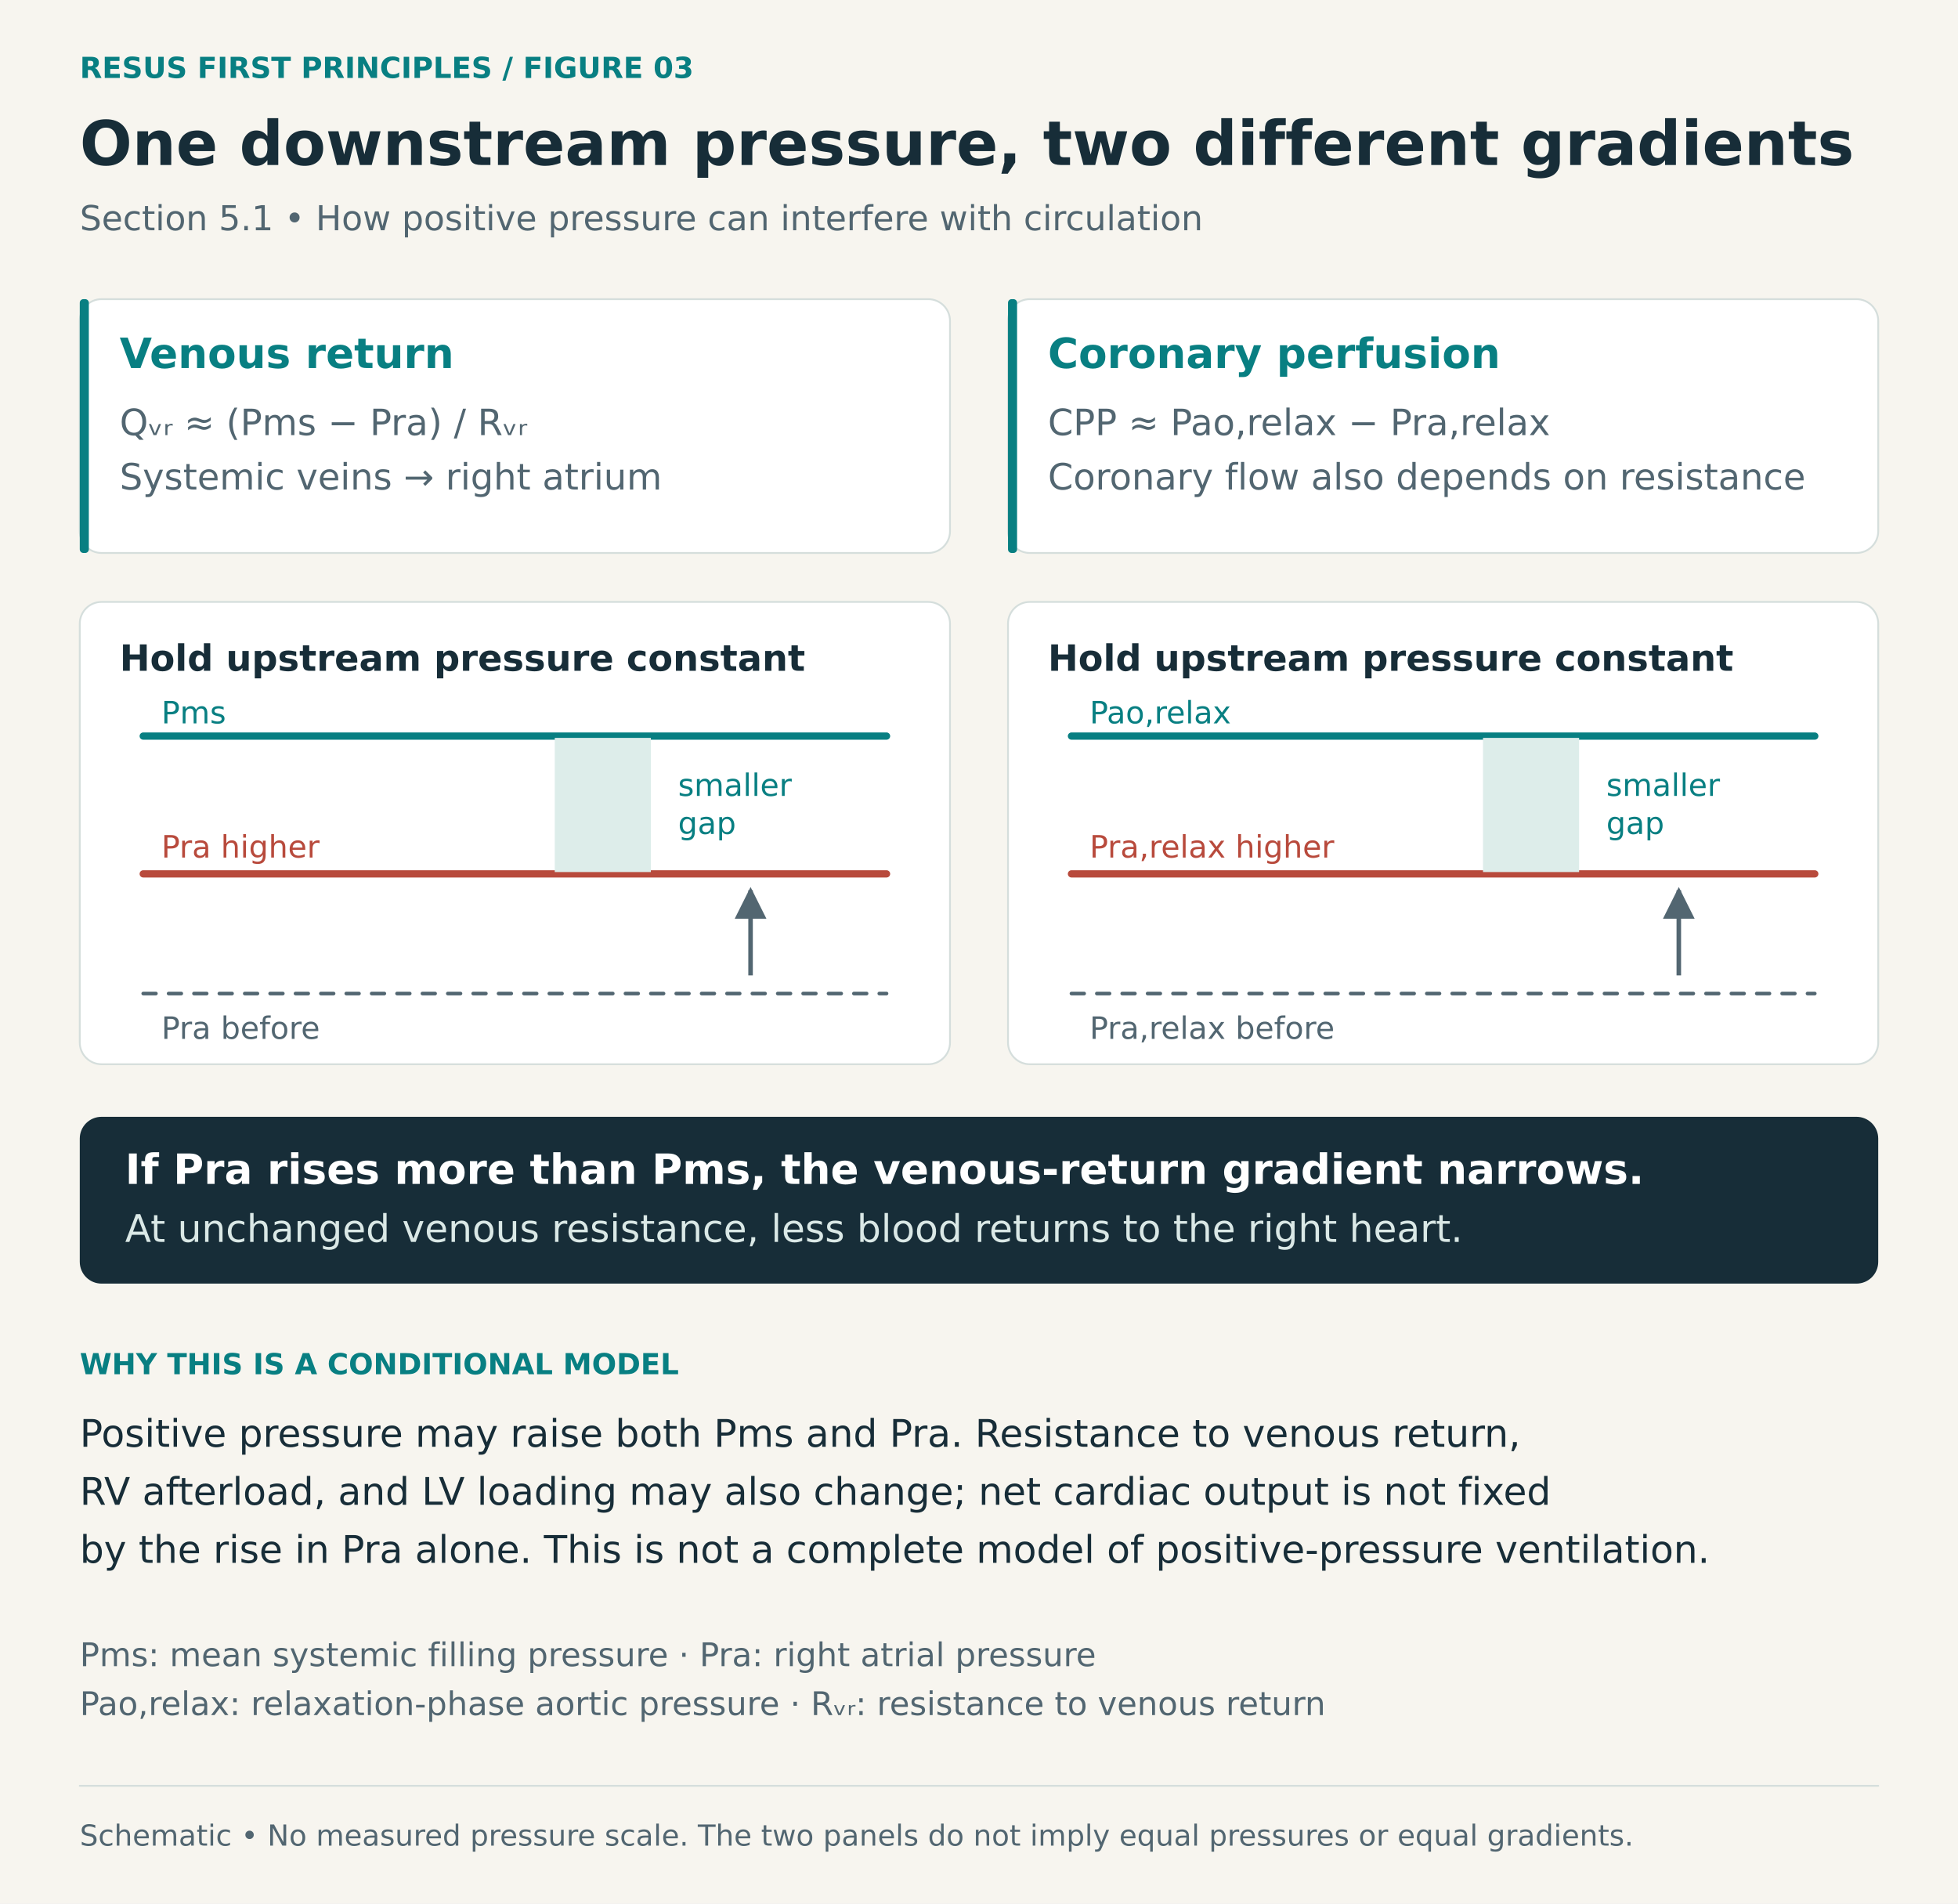
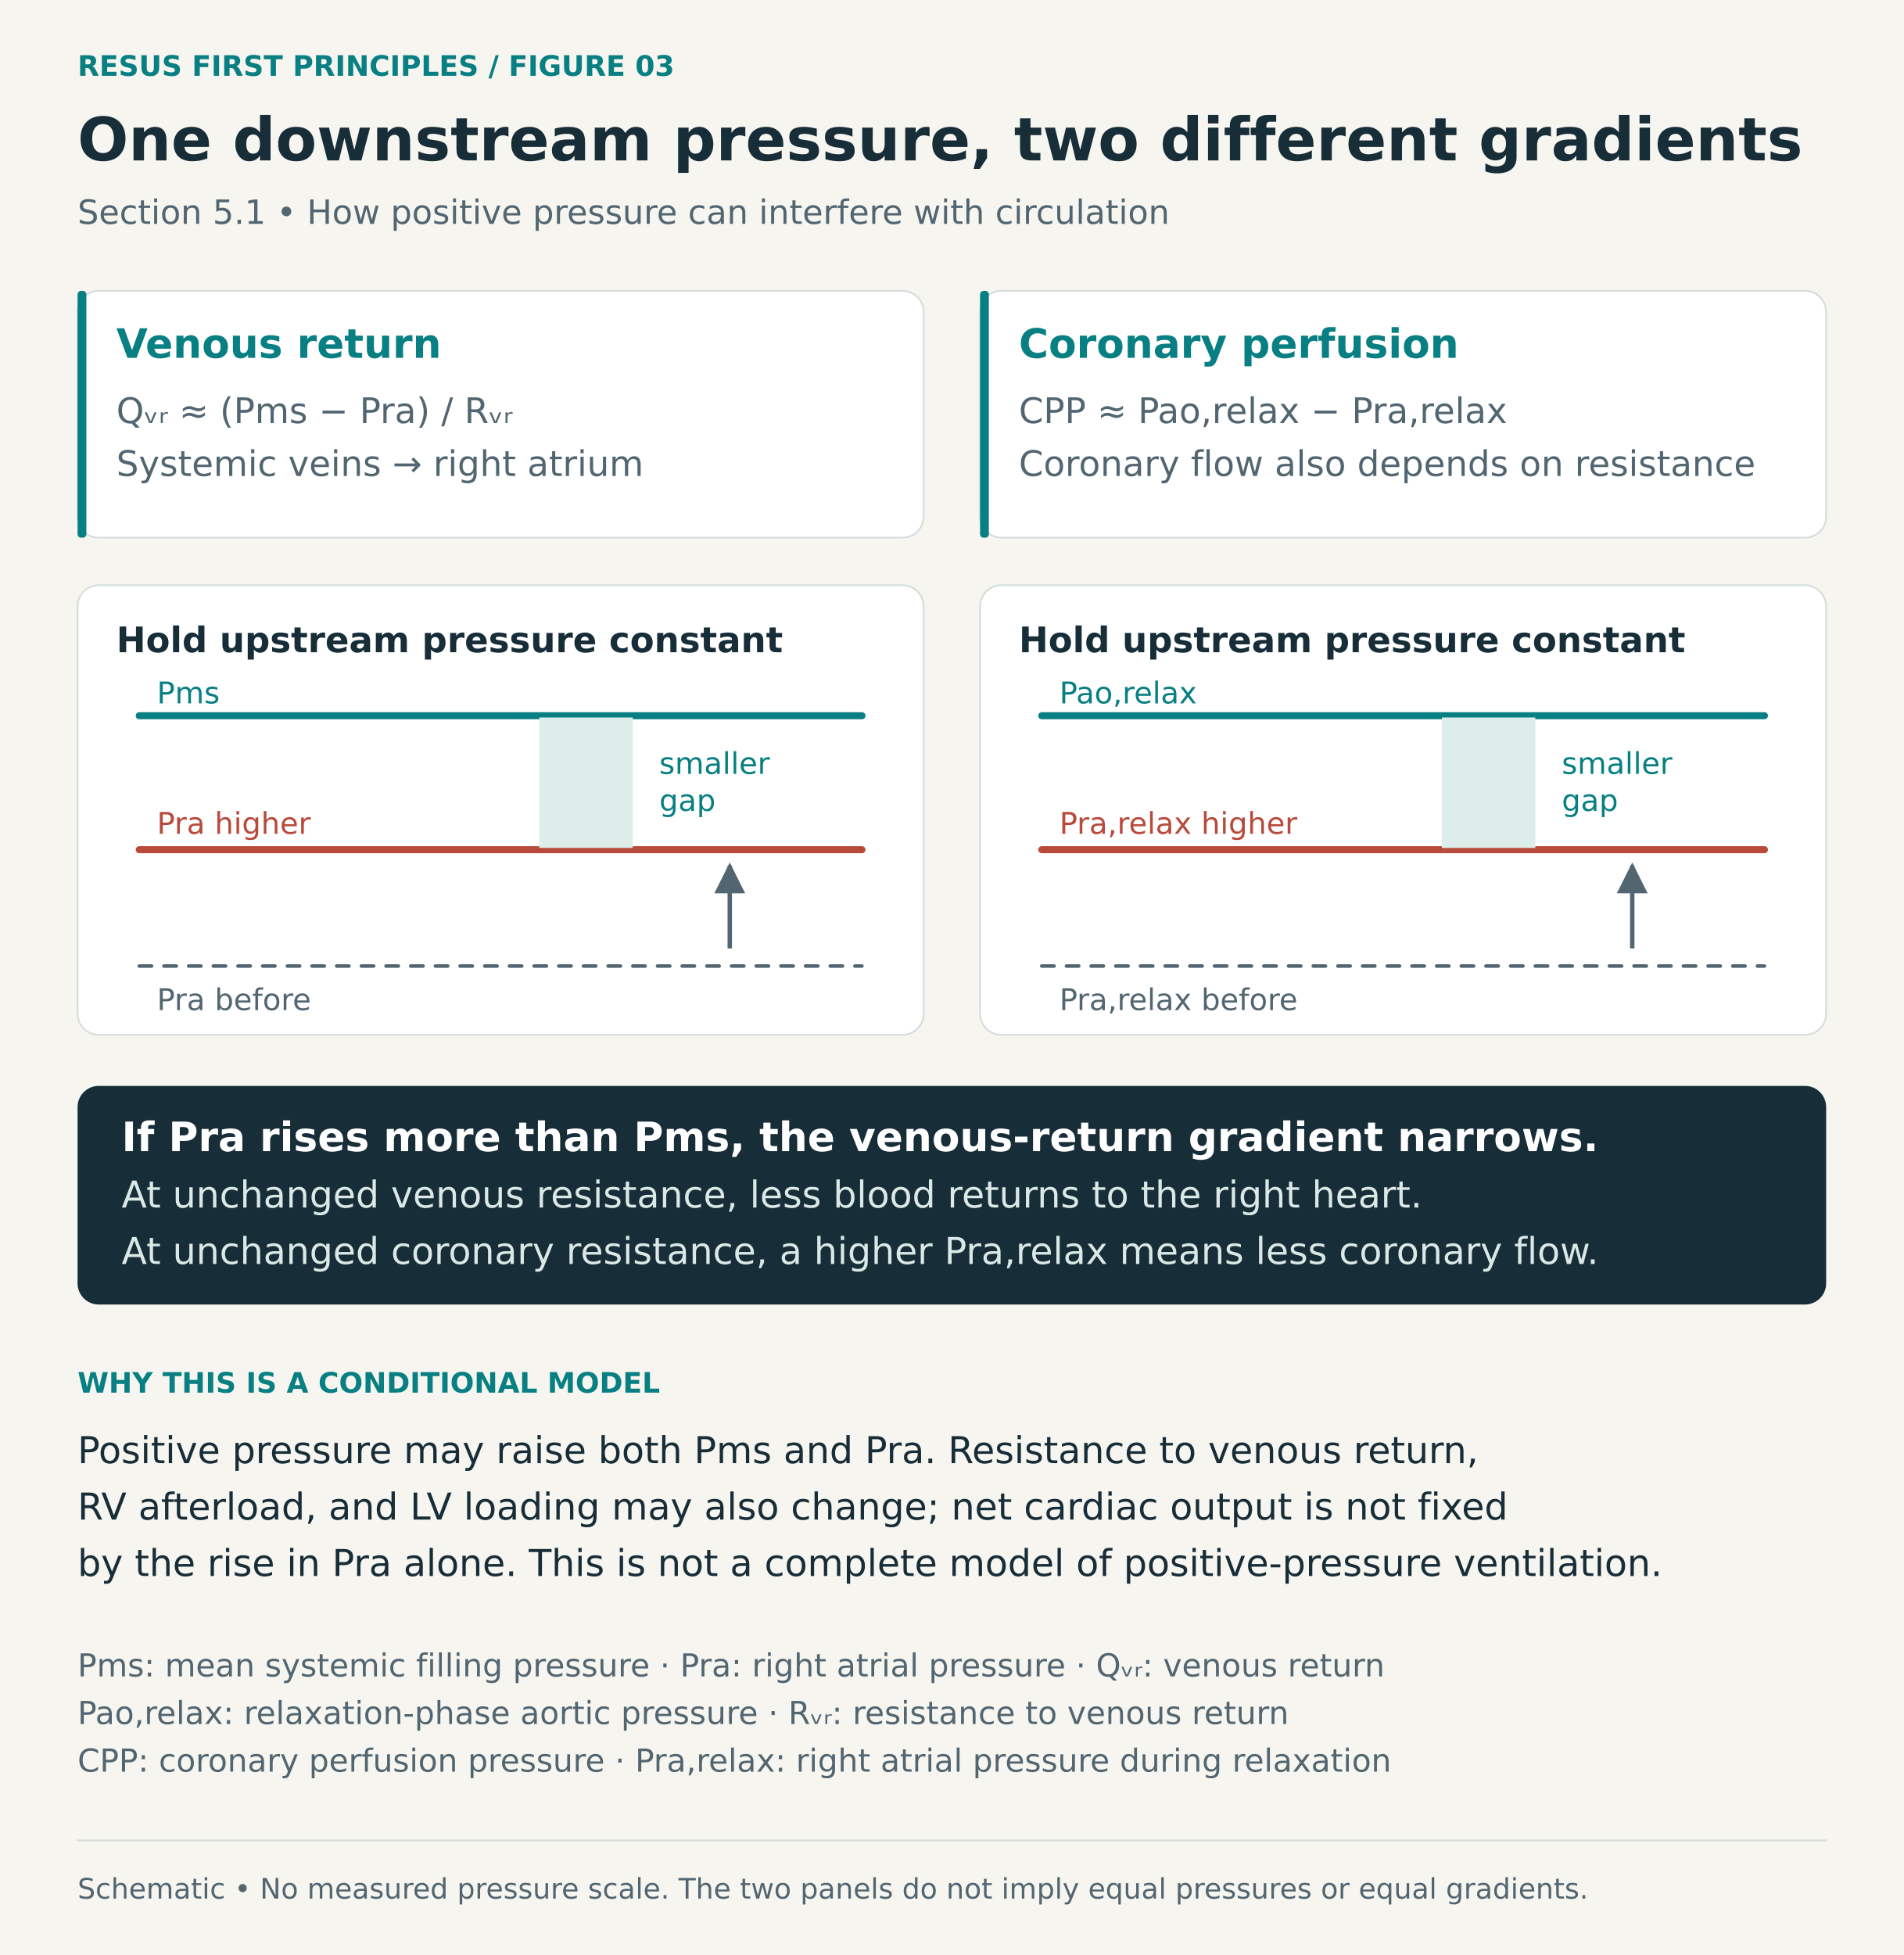
- <svg xmlns="http://www.w3.org/2000/svg" width="1080" height="1050" viewBox="0 0 1080 1050" role="img" aria-labelledby="title desc">
+ <svg xmlns="http://www.w3.org/2000/svg" width="1080" height="1109" viewBox="0 0 1080 1109" role="img" aria-labelledby="title desc">
  <defs>
    <marker id="arrow" viewBox="0 0 10 10" refX="9" refY="5" markerWidth="7" markerHeight="7" orient="auto-start-reverse">
      <path d="M0 0 L10 5 L0 10Z" fill="#526671" />
    </marker>
  </defs>
-   <rect x="0" y="0" width="1080" height="1050" rx="0" fill="#F7F5EF" />
+   <rect x="0" y="0" width="1080" height="1109" rx="0" fill="#F7F5EF" />
  <text x="44" y="43" font-family="DejaVu Sans, sans-serif" font-size="16" fill="#087F82" font-weight="600" text-anchor="start">RESUS FIRST PRINCIPLES  /  FIGURE 03</text>
  <text x="44" y="91" font-family="DejaVu Sans, sans-serif" font-size="34" fill="#172D38" font-weight="600" text-anchor="start">One downstream pressure, two different gradients</text>
  <text x="44" y="127" font-family="DejaVu Sans, sans-serif" font-size="19" fill="#526671" font-weight="400" text-anchor="start">Section 5.1 • How positive pressure can interfere with circulation</text>
  <rect x="44" y="165" width="480" height="140" rx="12" fill="#FFFFFF" stroke="#D5DEDC" />
  <rect x="44" y="165" width="5" height="140" rx="2" fill="#087F82" />
  <text x="66" y="203" font-family="DejaVu Sans, sans-serif" font-size="23" fill="#087F82" font-weight="600" text-anchor="start">Venous return</text>
  <text x="66" y="240" font-family="DejaVu Sans, sans-serif" font-size="20" fill="#526671" font-weight="400" text-anchor="start">Qᵥᵣ ≈ (Pms − Pra) / Rᵥᵣ</text>
  <text x="66" y="270" font-family="DejaVu Sans, sans-serif" font-size="20" fill="#526671" font-weight="400" text-anchor="start">Systemic veins → right atrium</text>
  <rect x="556" y="165" width="480" height="140" rx="12" fill="#FFFFFF" stroke="#D5DEDC" />
  <rect x="556" y="165" width="5" height="140" rx="2" fill="#087F82" />
  <text x="578" y="203" font-family="DejaVu Sans, sans-serif" font-size="23" fill="#087F82" font-weight="600" text-anchor="start">Coronary perfusion</text>
  <text x="578" y="240" font-family="DejaVu Sans, sans-serif" font-size="20" fill="#526671" font-weight="400" text-anchor="start">CPP ≈ Pao,relax − Pra,relax</text>
  <text x="578" y="270" font-family="DejaVu Sans, sans-serif" font-size="20" fill="#526671" font-weight="400" text-anchor="start">Coronary flow also depends on resistance</text>
  <rect x="44" y="332" width="480" height="255" rx="12" fill="#FFFFFF" stroke="#D5DEDC" />
  <text x="66" y="370" font-family="DejaVu Sans, sans-serif" font-size="20" fill="#172D38" font-weight="600" text-anchor="start">Hold upstream pressure constant</text>
  <path d="M79 406 H489" stroke="#087F82" stroke-width="4" fill="none" stroke-linecap="round" stroke-linejoin="round" />
  <text x="89" y="399" font-family="DejaVu Sans, sans-serif" font-size="17" fill="#087F82" font-weight="400" text-anchor="start">Pms</text>
  <path d="M79 548 H489" stroke="#526671" stroke-width="2" fill="none" stroke-linecap="round" stroke-linejoin="round" stroke-dasharray="7 7" />
  <text x="89" y="573" font-family="DejaVu Sans, sans-serif" font-size="17" fill="#526671" font-weight="400" text-anchor="start">Pra before</text>
  <path d="M79 482 H489" stroke="#B84A3C" stroke-width="4" fill="none" stroke-linecap="round" stroke-linejoin="round" />
  <text x="89" y="473" font-family="DejaVu Sans, sans-serif" font-size="17" fill="#B84A3C" font-weight="400" text-anchor="start">Pra higher</text>
  <path d="M414 538 L414 491" fill="none" stroke="#526671" stroke-width="2.5" marker-end="url(#arrow)" />
  <rect x="306" y="407" width="53" height="74" rx="0" fill="#DDEDEA" />
  <text x="374" y="439" font-family="DejaVu Sans, sans-serif" font-size="17" fill="#087F82" font-weight="400" text-anchor="start">smaller</text>
  <text x="374" y="460" font-family="DejaVu Sans, sans-serif" font-size="17" fill="#087F82" font-weight="400" text-anchor="start">gap</text>
  <rect x="556" y="332" width="480" height="255" rx="12" fill="#FFFFFF" stroke="#D5DEDC" />
  <text x="578" y="370" font-family="DejaVu Sans, sans-serif" font-size="20" fill="#172D38" font-weight="600" text-anchor="start">Hold upstream pressure constant</text>
  <path d="M591 406 H1001" stroke="#087F82" stroke-width="4" fill="none" stroke-linecap="round" stroke-linejoin="round" />
  <text x="601" y="399" font-family="DejaVu Sans, sans-serif" font-size="17" fill="#087F82" font-weight="400" text-anchor="start">Pao,relax</text>
  <path d="M591 548 H1001" stroke="#526671" stroke-width="2" fill="none" stroke-linecap="round" stroke-linejoin="round" stroke-dasharray="7 7" />
  <text x="601" y="573" font-family="DejaVu Sans, sans-serif" font-size="17" fill="#526671" font-weight="400" text-anchor="start">Pra,relax before</text>
  <path d="M591 482 H1001" stroke="#B84A3C" stroke-width="4" fill="none" stroke-linecap="round" stroke-linejoin="round" />
  <text x="601" y="473" font-family="DejaVu Sans, sans-serif" font-size="17" fill="#B84A3C" font-weight="400" text-anchor="start">Pra,relax higher</text>
  <path d="M926 538 L926 491" fill="none" stroke="#526671" stroke-width="2.5" marker-end="url(#arrow)" />
  <rect x="818" y="407" width="53" height="74" rx="0" fill="#DDEDEA" />
  <text x="886" y="439" font-family="DejaVu Sans, sans-serif" font-size="17" fill="#087F82" font-weight="400" text-anchor="start">smaller</text>
  <text x="886" y="460" font-family="DejaVu Sans, sans-serif" font-size="17" fill="#087F82" font-weight="400" text-anchor="start">gap</text>
-   <rect x="44" y="616" width="992" height="92" rx="12" fill="#172D38" />
+   <rect x="44" y="616" width="992" height="124" rx="12" fill="#172D38" />
  <text x="69" y="653" font-family="DejaVu Sans, sans-serif" font-size="23" fill="#FFFFFF" font-weight="600" text-anchor="start">If Pra rises more than Pms, the venous-return gradient narrows.</text>
  <text x="69" y="685" font-family="DejaVu Sans, sans-serif" font-size="21" fill="#DAE8E6" font-weight="400" text-anchor="start">At unchanged venous resistance, less blood returns to the right heart.</text>
-   <text x="44" y="758" font-family="DejaVu Sans, sans-serif" font-size="16" fill="#087F82" font-weight="600" text-anchor="start">WHY THIS IS A CONDITIONAL MODEL</text>
-   <text x="44" y="798" font-family="DejaVu Sans, sans-serif" font-size="21" fill="#172D38" font-weight="400" text-anchor="start">Positive pressure may raise both Pms and Pra. Resistance to venous return,</text>
-   <text x="44" y="830" font-family="DejaVu Sans, sans-serif" font-size="21" fill="#172D38" font-weight="400" text-anchor="start">RV afterload, and LV loading may also change; net cardiac output is not fixed</text>
-   <text x="44" y="862" font-family="DejaVu Sans, sans-serif" font-size="21" fill="#172D38" font-weight="400" text-anchor="start">by the rise in Pra alone. This is not a complete model of positive-pressure ventilation.</text>
-   <text x="44" y="919" font-family="DejaVu Sans, sans-serif" font-size="18" fill="#526671" font-weight="400" text-anchor="start">Pms: mean systemic filling pressure · Pra: right atrial pressure</text>
-   <text x="44" y="946" font-family="DejaVu Sans, sans-serif" font-size="18" fill="#526671" font-weight="400" text-anchor="start">Pao,relax: relaxation-phase aortic pressure · Rᵥᵣ: resistance to venous return</text>
-   <path d="M44 985 H1036" stroke="#D5DEDC" stroke-width="1" fill="none" stroke-linecap="round" stroke-linejoin="round" />
-   <text x="44" y="1018" font-family="DejaVu Sans, sans-serif" font-size="16" fill="#526671" font-weight="400" text-anchor="start">Schematic • No measured pressure scale. The two panels do not imply equal pressures or equal gradients.</text>
+   <text x="69" y="717" font-family="DejaVu Sans, sans-serif" font-size="21" fill="#DAE8E6" font-weight="400" text-anchor="start">At unchanged coronary resistance, a higher Pra,relax means less coronary flow.</text>
+   <text x="44" y="790" font-family="DejaVu Sans, sans-serif" font-size="16" fill="#087F82" font-weight="600" text-anchor="start">WHY THIS IS A CONDITIONAL MODEL</text>
+   <text x="44" y="830" font-family="DejaVu Sans, sans-serif" font-size="21" fill="#172D38" font-weight="400" text-anchor="start">Positive pressure may raise both Pms and Pra. Resistance to venous return,</text>
+   <text x="44" y="862" font-family="DejaVu Sans, sans-serif" font-size="21" fill="#172D38" font-weight="400" text-anchor="start">RV afterload, and LV loading may also change; net cardiac output is not fixed</text>
+   <text x="44" y="894" font-family="DejaVu Sans, sans-serif" font-size="21" fill="#172D38" font-weight="400" text-anchor="start">by the rise in Pra alone. This is not a complete model of positive-pressure ventilation.</text>
+   <text x="44" y="951" font-family="DejaVu Sans, sans-serif" font-size="18" fill="#526671" font-weight="400" text-anchor="start">Pms: mean systemic filling pressure · Pra: right atrial pressure · Qᵥᵣ: venous return</text>
+   <text x="44" y="978" font-family="DejaVu Sans, sans-serif" font-size="18" fill="#526671" font-weight="400" text-anchor="start">Pao,relax: relaxation-phase aortic pressure · Rᵥᵣ: resistance to venous return</text>
+   <text x="44" y="1005" font-family="DejaVu Sans, sans-serif" font-size="18" fill="#526671" font-weight="400" text-anchor="start">CPP: coronary perfusion pressure · Pra,relax: right atrial pressure during relaxation</text>
+   <path d="M44 1044 H1036" stroke="#D5DEDC" stroke-width="1" fill="none" stroke-linecap="round" stroke-linejoin="round" />
+   <text x="44" y="1077" font-family="DejaVu Sans, sans-serif" font-size="16" fill="#526671" font-weight="400" text-anchor="start">Schematic • No measured pressure scale. The two panels do not imply equal pressures or equal gradients.</text>
</svg>
